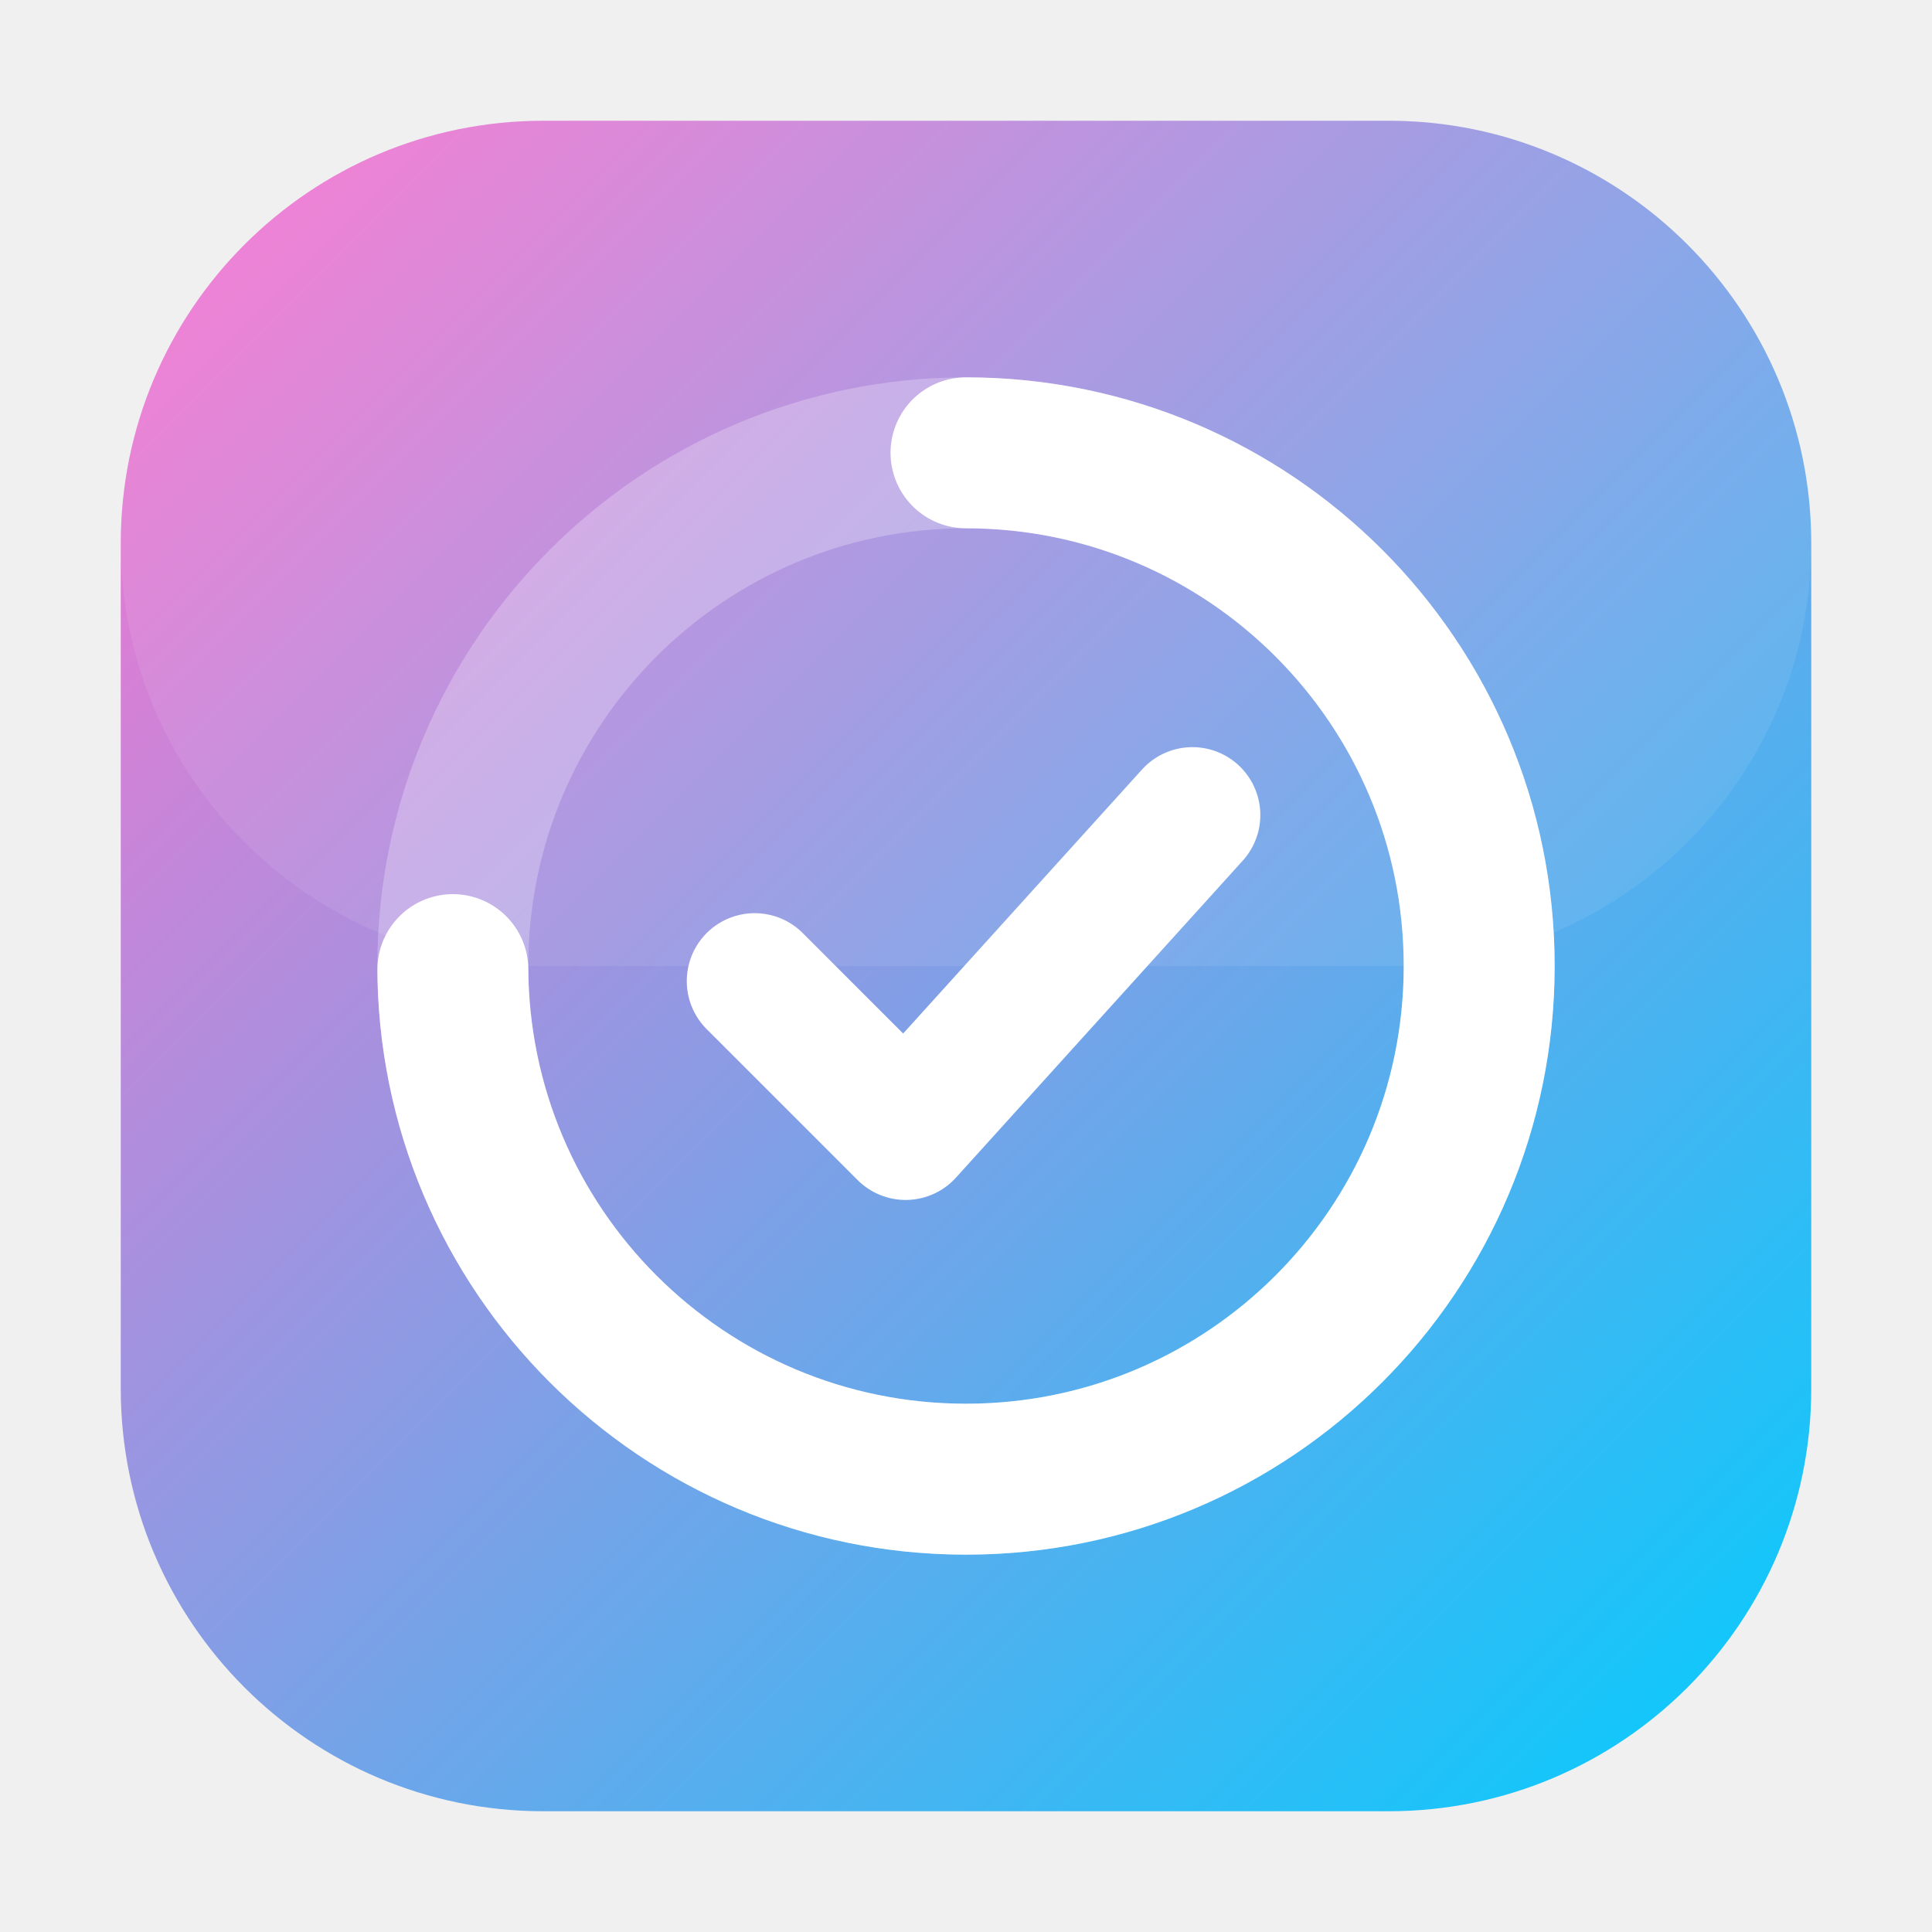
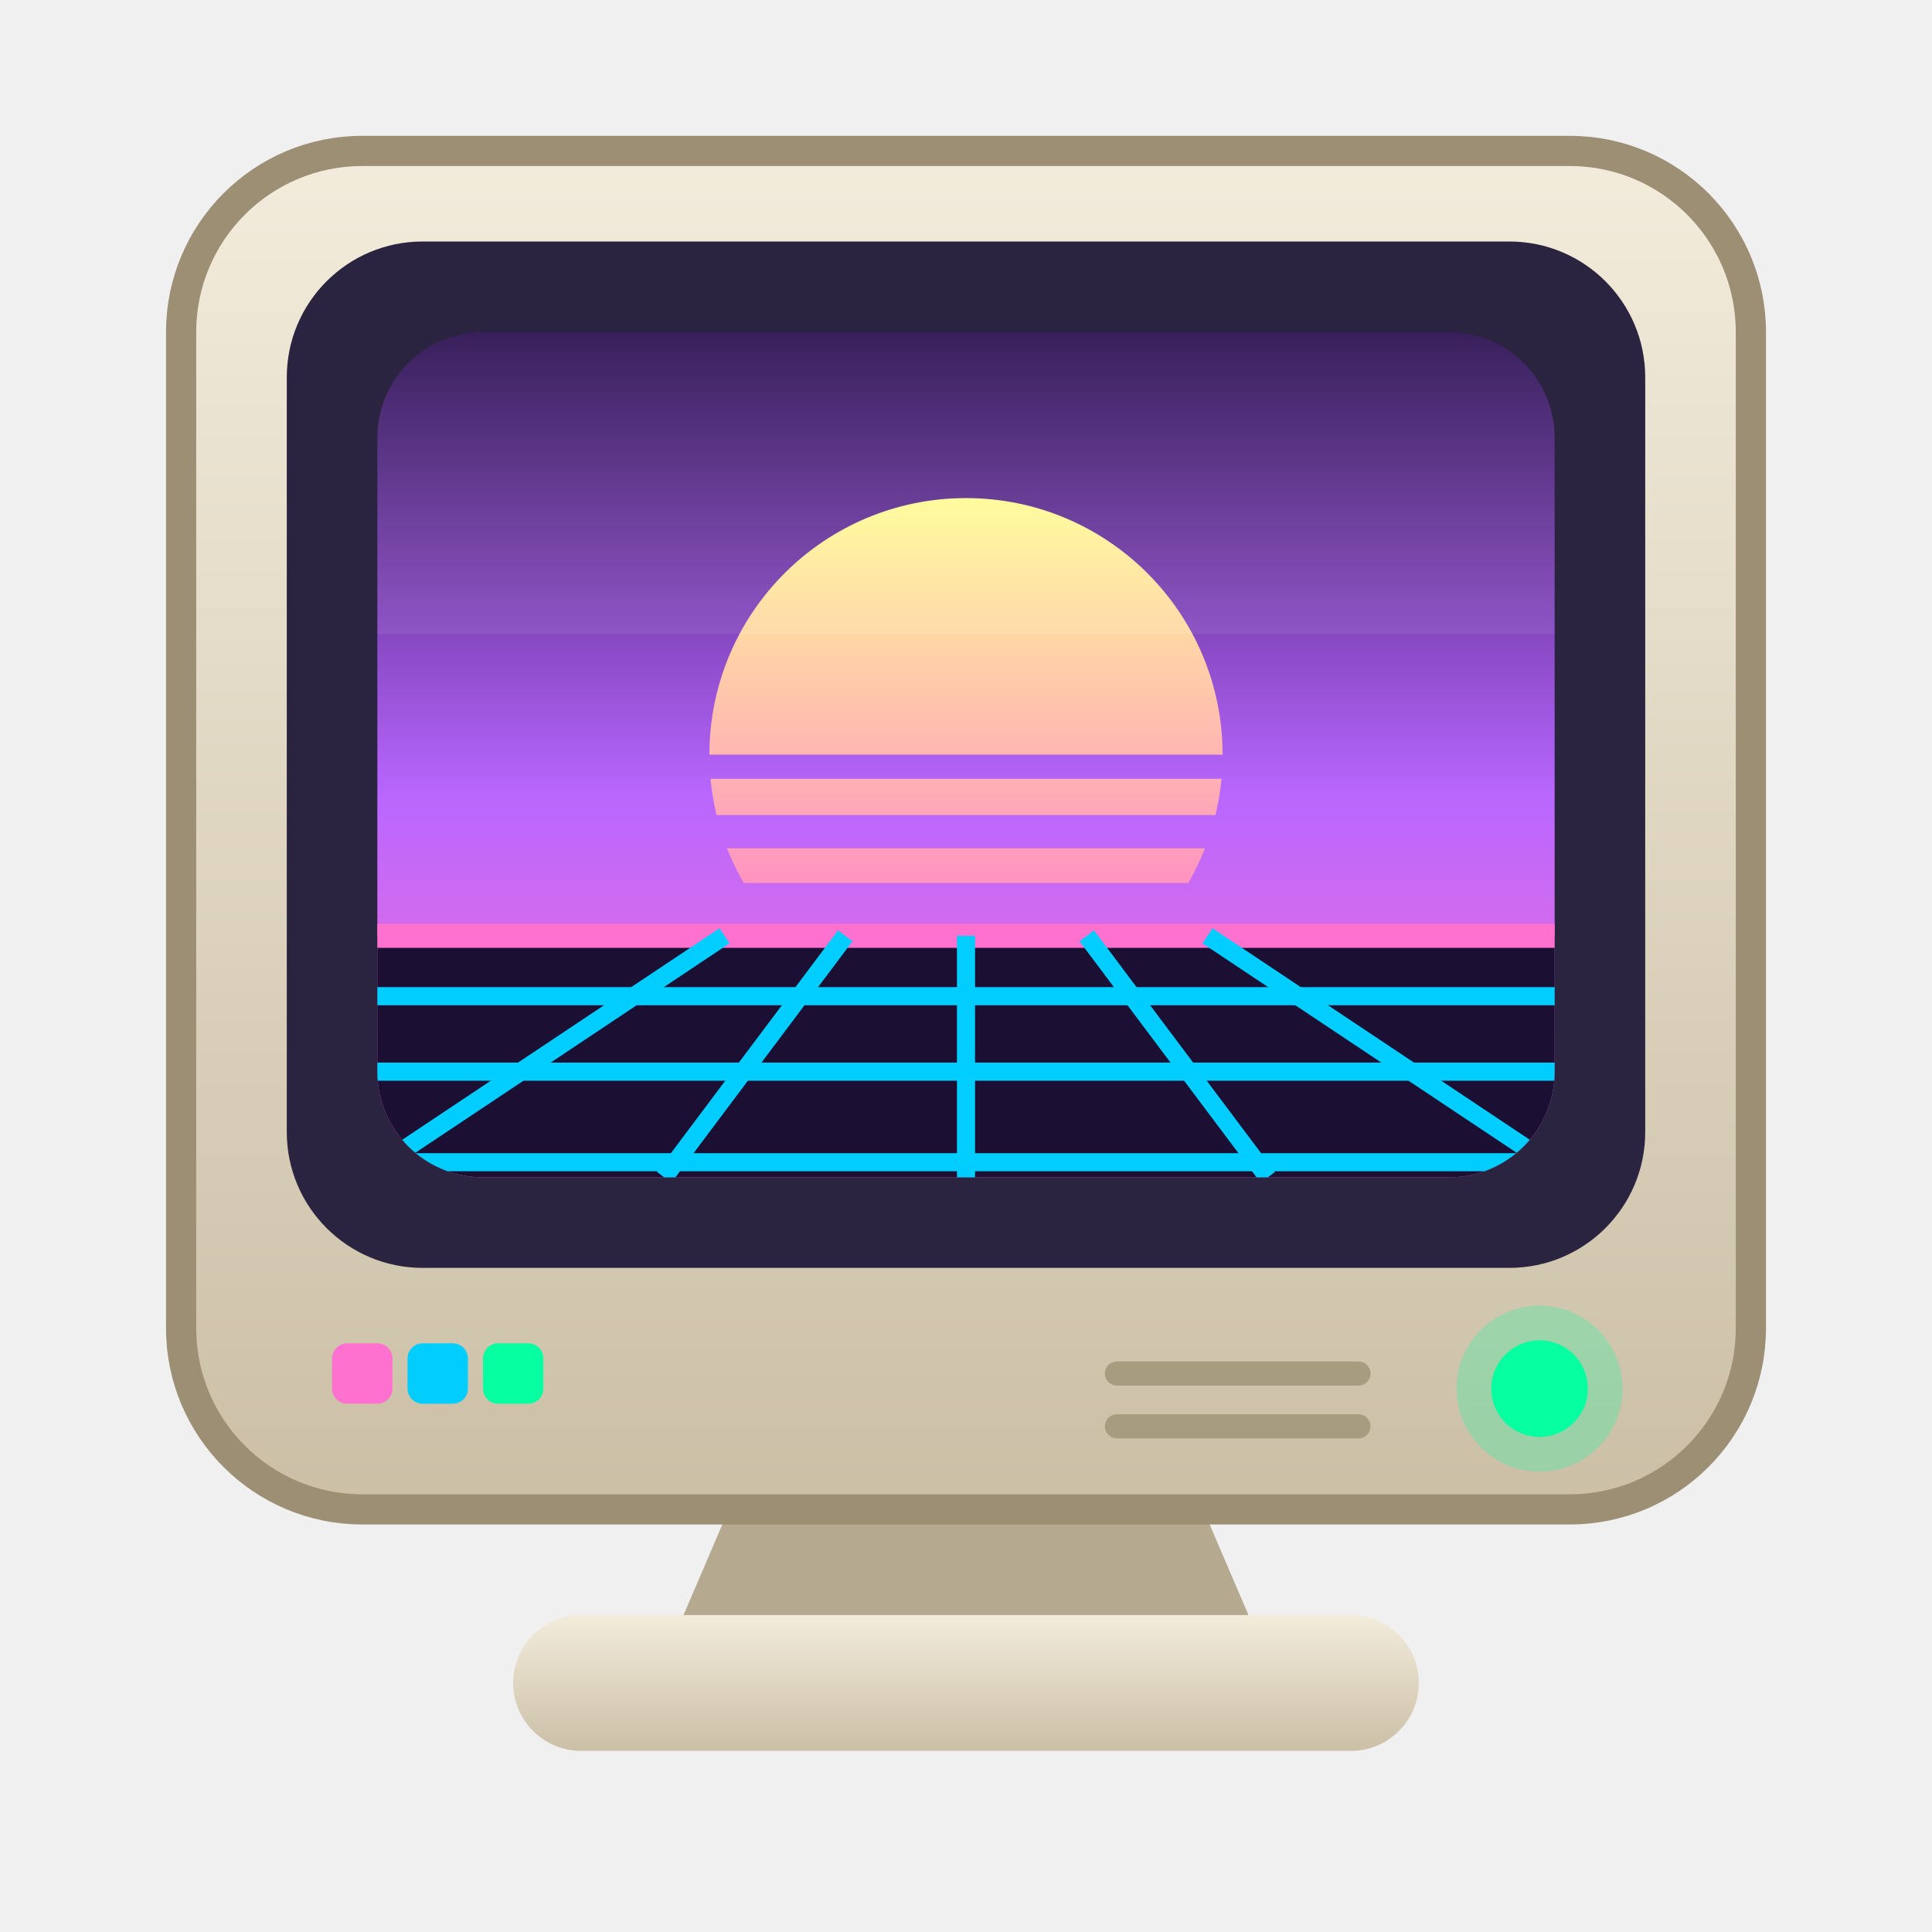
<svg xmlns="http://www.w3.org/2000/svg" viewBox="0 0 128 128">
  <defs>
-     <linearGradient id="bg" x1="0" y1="0" x2="1" y2="1">
-       <stop offset="0" stop-color="#ff71ce" />
-       <stop offset="1" stop-color="#01cdfe" />
+     <linearGradient id="case" x1="0" y1="0" x2="0" y2="1">
+       <stop offset="0" stop-color="#f3ecdc" />
+       <stop offset="1" stop-color="#cbbfa6" />
    </linearGradient>
+     <linearGradient id="sky" x1="0" y1="0" x2="0" y2="1">
+       <stop offset="0" stop-color="#2a1050" />
+       <stop offset="0.55" stop-color="#b967ff" />
+       <stop offset="1" stop-color="#ff71ce" />
+     </linearGradient>
+     <linearGradient id="sun" x1="0" y1="0" x2="0" y2="1">
+       <stop offset="0" stop-color="#fffb96" />
+       <stop offset="1" stop-color="#ff71ce" />
+     </linearGradient>
+     <clipPath id="screen">
+       <rect x="25" y="22" width="78" height="56" rx="7" />
+     </clipPath>
+     <mask id="stripes">
+       <rect width="128" height="128" fill="#fff" />
+       <rect x="0" y="50" width="128" height="1.6" fill="#000" />
+       <rect x="0" y="54" width="128" height="2.2" fill="#000" />
+       <rect x="0" y="58.5" width="128" height="2.8" fill="#000" />
+     </mask>
  </defs>
-   <rect x="8" y="8" width="112" height="112" rx="28" fill="url(#bg)" />
-   <rect x="8" y="8" width="112" height="56" rx="28" fill="#ffffff" opacity="0.08" />
-   <circle cx="64" cy="64" r="34" fill="none" stroke="#ffffff" stroke-opacity="0.25" stroke-width="10" />
-   <circle cx="64" cy="64" r="34" fill="none" stroke="#ffffff" stroke-width="10" stroke-linecap="round" stroke-dasharray="160 214" transform="rotate(-90 64 64)" />
-   <path d="M50 65 L60 75 L79 54" fill="none" stroke="#ffffff" stroke-width="9" stroke-linecap="round" stroke-linejoin="round" />
+   <path d="M50 96 L78 96 L84 110 L44 110 Z" fill="#b5a98f" />
+   <rect x="34" y="107" width="60" height="9" rx="4.5" fill="url(#case)" />
+   <rect x="12" y="10" width="104" height="90" rx="12" fill="url(#case)" />
+   <rect x="12" y="10" width="104" height="90" rx="12" fill="none" stroke="#9c8f74" stroke-width="2" />
+   <rect x="19" y="16" width="90" height="68" rx="9" fill="#2b2440" />
+   <g clip-path="url(#screen)">
+     <rect x="25" y="22" width="78" height="56" fill="url(#sky)" />
+     <circle cx="64" cy="50" r="17" fill="url(#sun)" mask="url(#stripes)" />
+     <rect x="25" y="62" width="78" height="16" fill="#1b0f33" />
+     <g stroke="#01cdfe" stroke-width="1.2" fill="none">
+       <line x1="25" y1="62" x2="103" y2="62" stroke="#ff71ce" stroke-width="1.6" />
+       <line x1="25" y1="66" x2="103" y2="66" />
+       <line x1="25" y1="71" x2="103" y2="71" />
+       <line x1="25" y1="77" x2="103" y2="77" />
+       <line x1="64" y1="62" x2="64" y2="78" />
+       <line x1="56" y1="62" x2="44" y2="78" />
+       <line x1="72" y1="62" x2="84" y2="78" />
+       <line x1="48" y1="62" x2="24" y2="78" />
+       <line x1="80" y1="62" x2="104" y2="78" />
+     </g>
+     <rect x="25" y="22" width="78" height="20" fill="#fff" opacity="0.07" />
+   </g>
+   <rect x="22" y="89" width="4" height="4" rx="1" fill="#ff71ce" />
+   <rect x="27" y="89" width="4" height="4" rx="1" fill="#01cdfe" />
+   <rect x="32" y="89" width="4" height="4" rx="1" fill="#05ffa1" />
+   <g stroke="#a89c80" stroke-width="1.6" stroke-linecap="round">
+     <line x1="74" y1="91" x2="90" y2="91" />
+     <line x1="74" y1="94.5" x2="90" y2="94.5" />
+   </g>
+   <circle cx="102" cy="92" r="3.2" fill="#05ffa1" />
+   <circle cx="102" cy="92" r="5.5" fill="#05ffa1" opacity="0.25" />
</svg>
